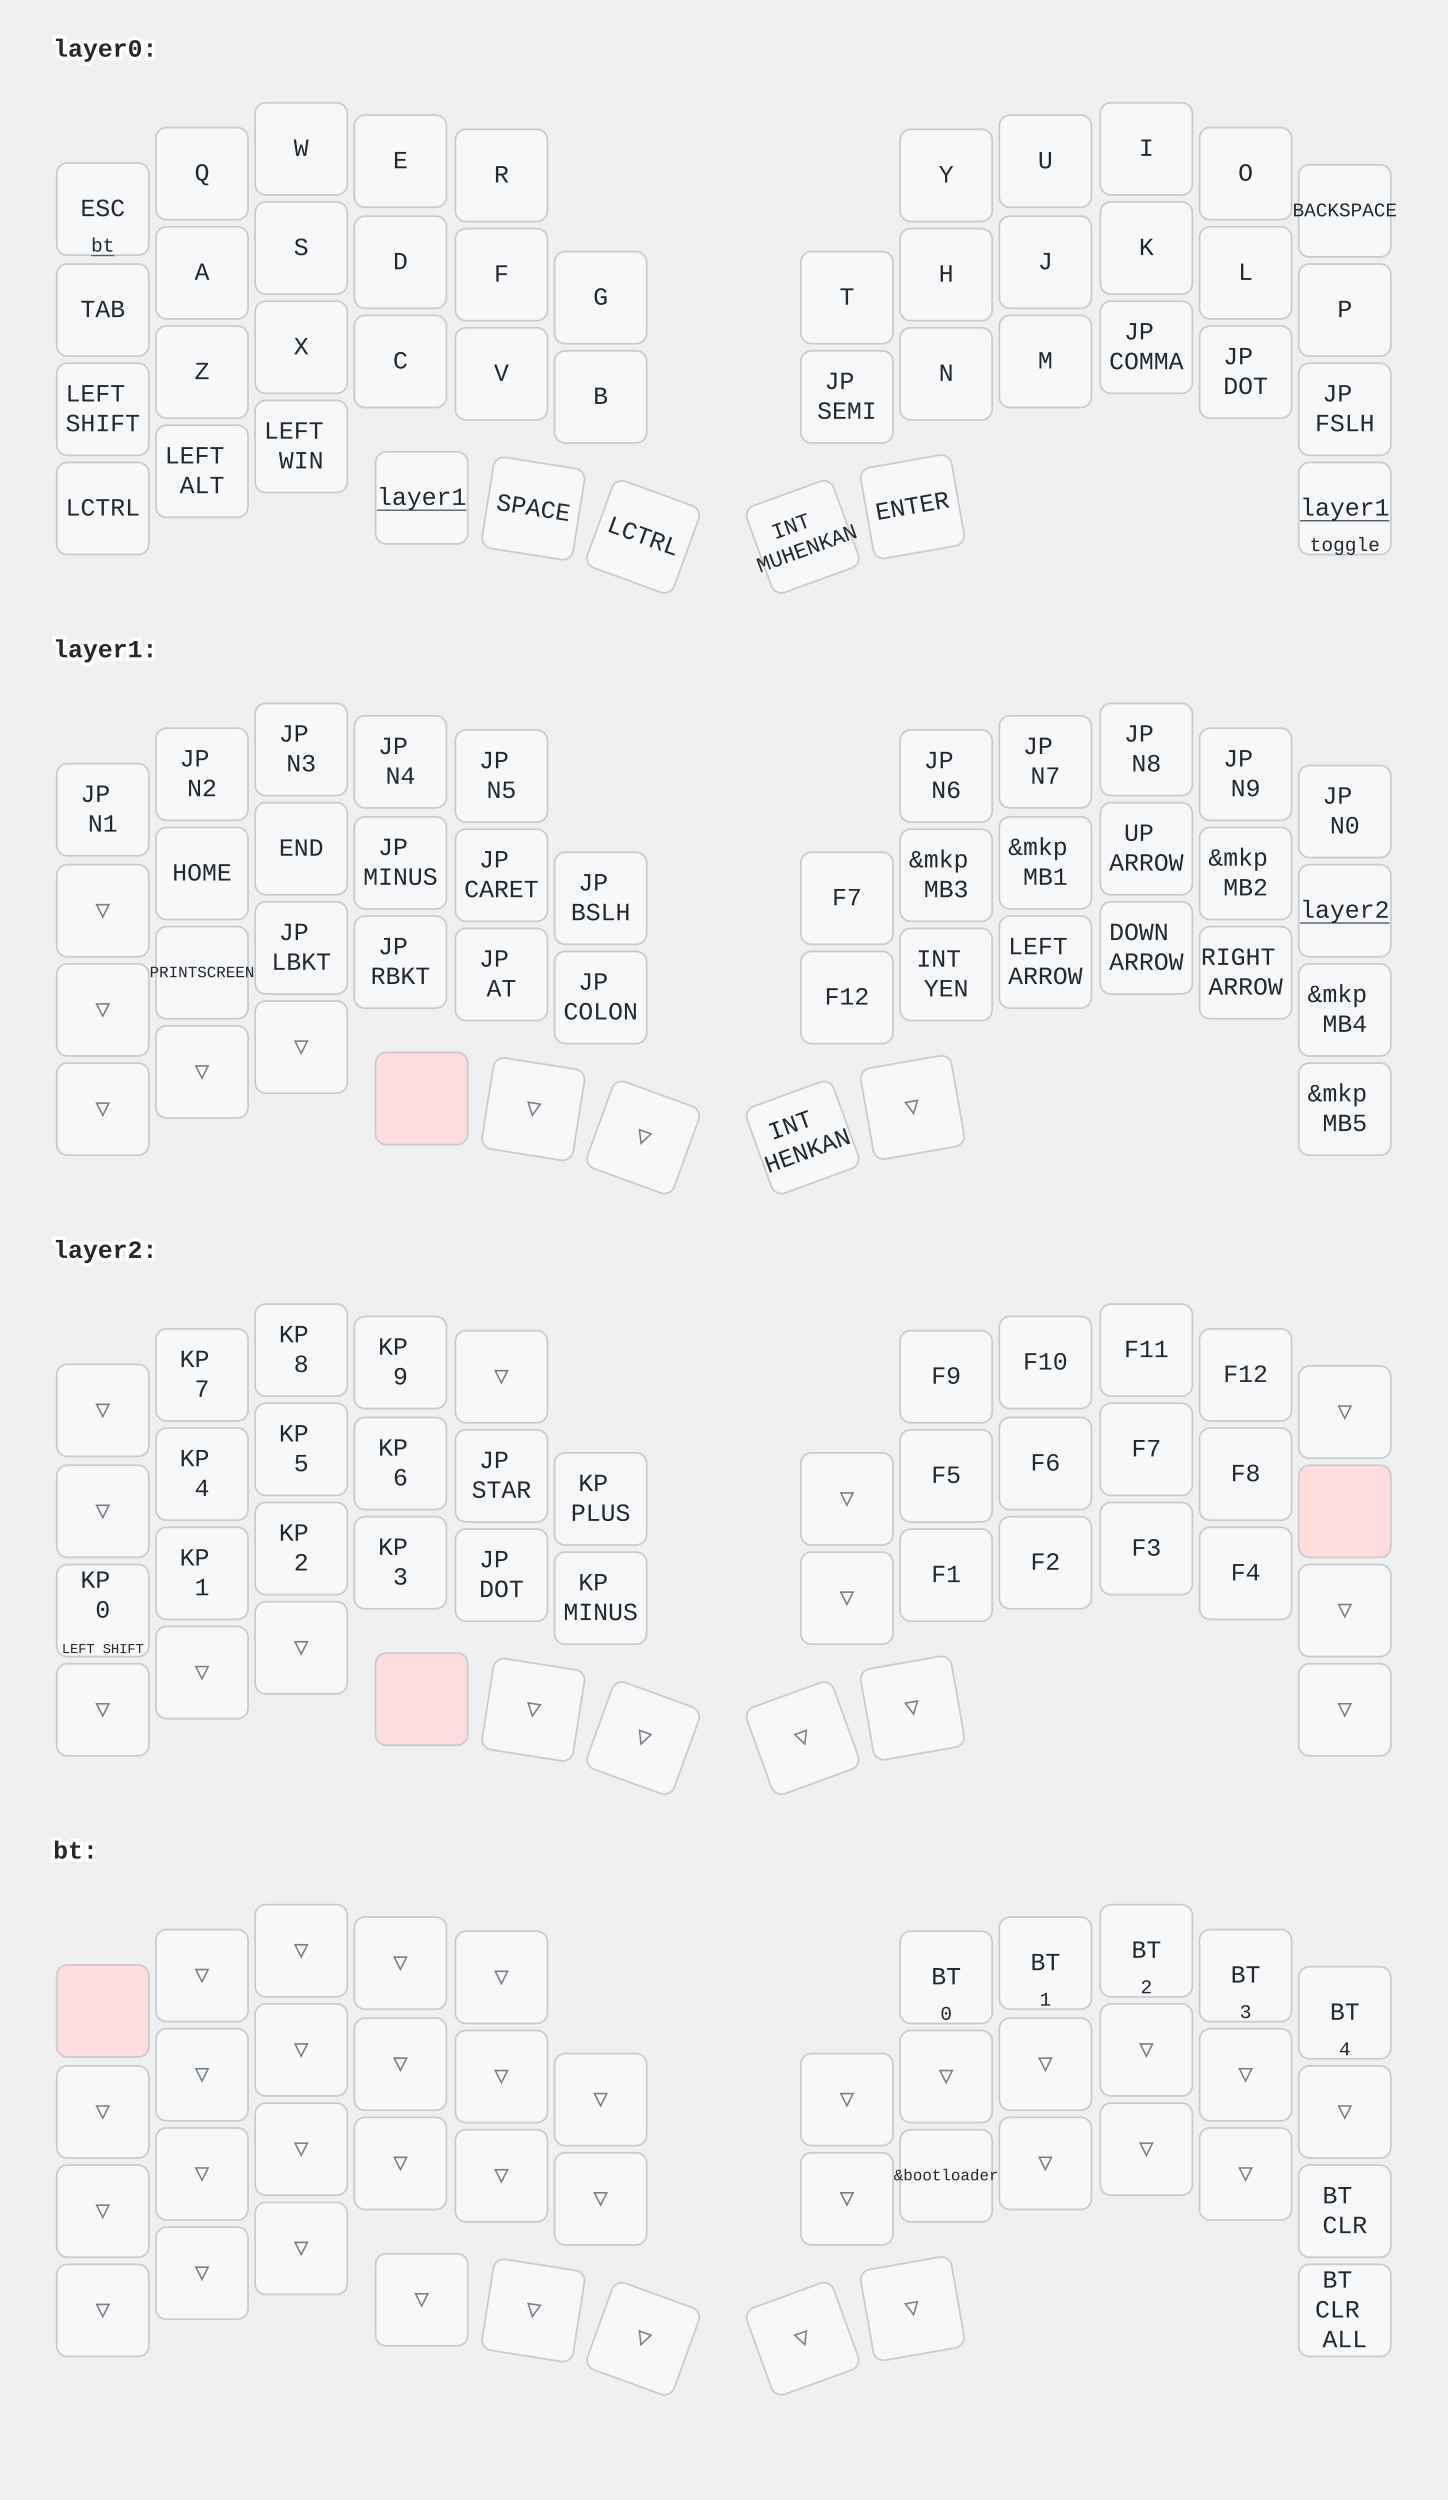
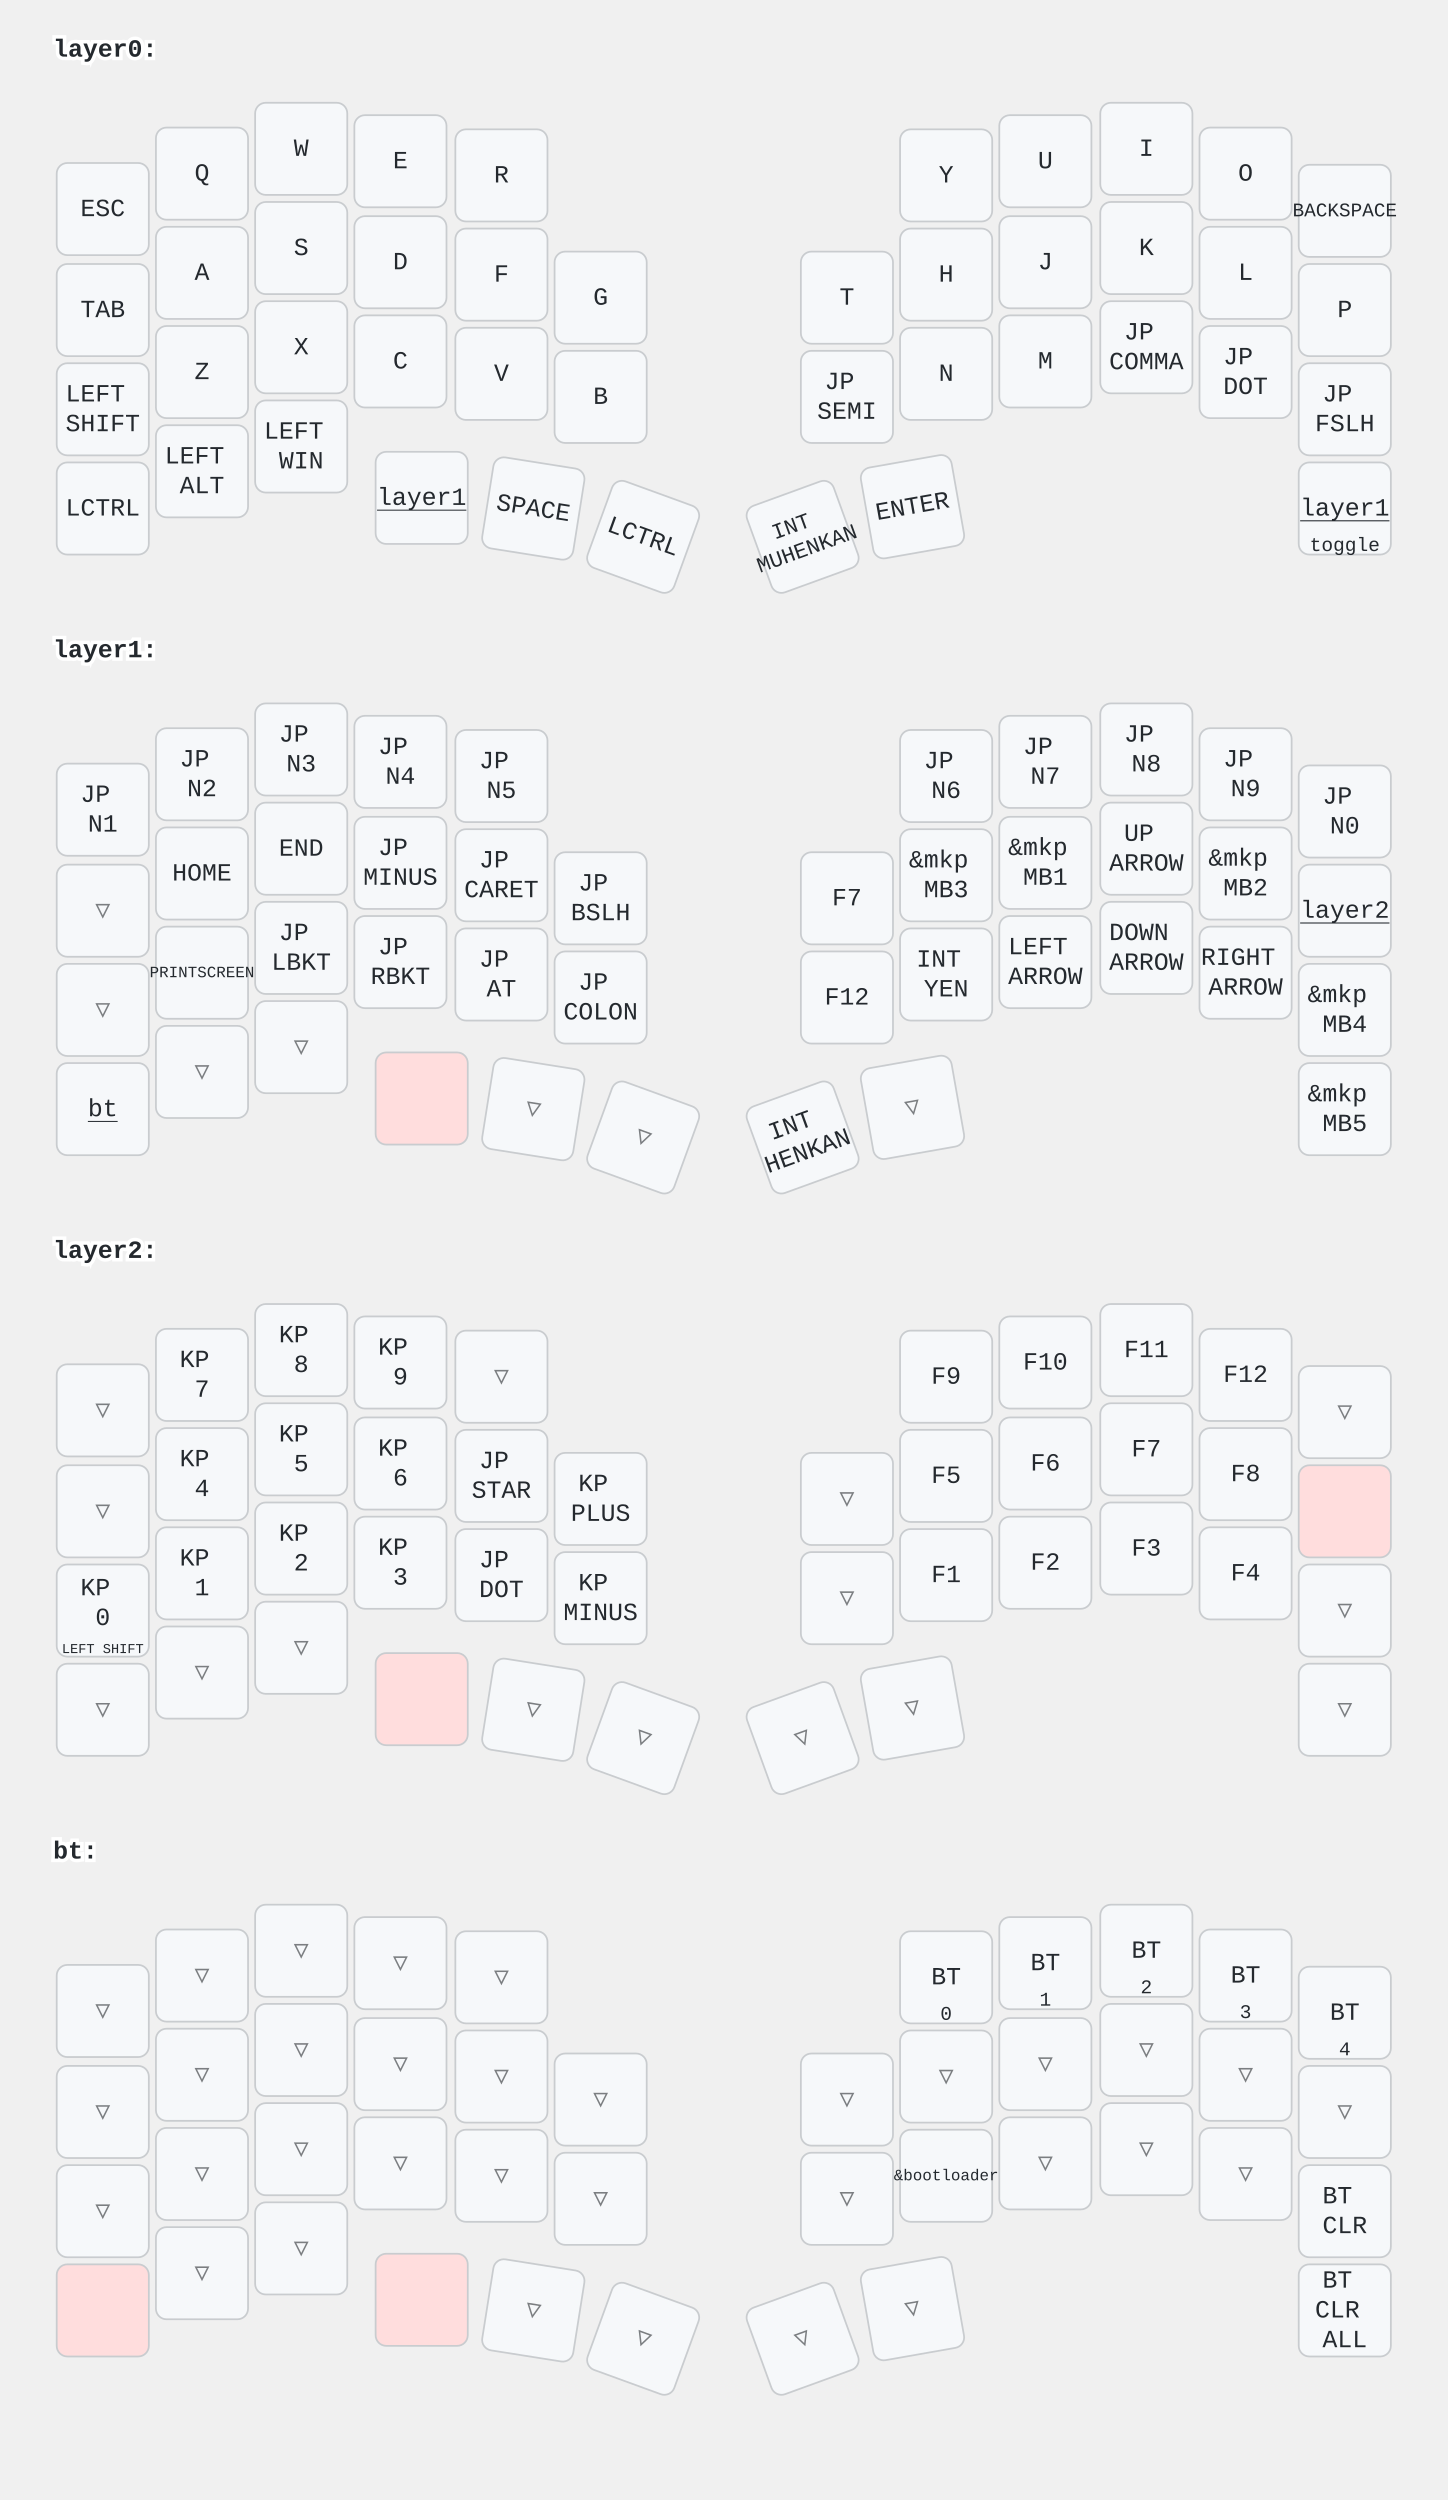
<svg xmlns="http://www.w3.org/2000/svg" width="817" height="1411" viewBox="0 0 817 1411" class="keymap">
  <style>/* inherit to force styles through use tags */
svg path {
    fill: inherit;
}

/* font and background color specifications */
svg.keymap {
    font-family: SFMono-Regular,Consolas,Liberation Mono,Menlo,monospace;
    font-size: 14px;
    font-kerning: normal;
    text-rendering: optimizeLegibility;
    fill: #24292e;
}

/* default key styling */
rect.key {
    fill: #f6f8fa;
}

rect.key, rect.combo {
    stroke: #c9cccf;
    stroke-width: 1;
}

/* default key side styling, only used is draw_key_sides is set */
rect.side {
    filter: brightness(90%);
}

/* color accent for combo boxes */
rect.combo, rect.combo-separate {
    fill: #cdf;
}

/* color accent for held keys */
rect.held, rect.combo.held {
    fill: #fdd;
}

/* color accent for ghost (optional) keys */
rect.ghost, rect.combo.ghost {
    stroke-dasharray: 4, 4;
    stroke-width: 2;
}

text {
    text-anchor: middle;
    dominant-baseline: middle;
}

/* styling for layer labels */
text.label {
    font-weight: bold;
    text-anchor: start;
    stroke: white;
    stroke-width: 4;
    paint-order: stroke;
}

/* styling for optional footer */
text.footer {
    text-anchor: end;
    dominant-baseline: auto;
    stroke: white;
    stroke-width: 4;
    paint-order: stroke;
}

/* styling for combo tap, and key non-tap label text */
- text.combo, text.hold, text.shifted, text.left, text.right {
+ text.combo, text.hold, text.shifted, text.left, text.right, text.tl, text.tr, text.bl, text.br {
    font-size: 11px;
}

- text.hold {
+ text.hold, text.bl, text.br {
    text-anchor: middle;
    dominant-baseline: auto;
}

- text.shifted {
+ text.shifted, text.tl, text.tr {
    text-anchor: middle;
    dominant-baseline: hanging;
}

- text.left {
+ text.left, text.tl, text.bl {
    text-anchor: start;
}

- text.right {
+ text.right, text.tr, text.br {
    text-anchor: end;
}

text.layer-activator {
    text-decoration: underline;
}

/* styling for hold/shifted label text in combo box */
text.combo.hold, text.combo.shifted, text.combo.left, text.combo.right {
    font-size: 8px;
}

/* lighter symbol for transparent keys */
text.trans {
    fill: #7b7e81;
}

/* styling for combo dendrons */
path.combo {
    stroke-width: 1;
    stroke: gray;
    fill: none;
}

/* Start Tabler Icons Cleanup */
/* cannot use height/width with glyphs */
.icon-tabler &gt; path {
    fill: inherit;
    stroke: inherit;
    stroke-width: 2;
}
/* hide tabler's default box */
.icon-tabler &gt; path[stroke="none"][fill="none"] {
    visibility: hidden;
}
/* End Tabler Icons Cleanup */
</style>
  <g transform="translate(30, 0)" class="layer-layer0">
    <text x="0" y="28" class="label" id="layer0">layer0:</text>
    <g transform="translate(0, 56)">
      <g transform="translate(28, 62)" class="key keypos-0">
        <rect rx="6" ry="6" x="-26" y="-26" width="52" height="52" class="key" />
        <text x="0" y="0" class="key tap">ESC</text>
-         <a href="#bt">
-           <text x="0" y="24" class="key hold layer-activator">bt</text>
-         </a>
      </g>
      <g transform="translate(84, 42)" class="key keypos-1">
        <rect rx="6" ry="6" x="-26" y="-26" width="52" height="52" class="key" />
        <text x="0" y="0" class="key tap">Q</text>
      </g>
      <g transform="translate(140, 28)" class="key keypos-2">
        <rect rx="6" ry="6" x="-26" y="-26" width="52" height="52" class="key" />
        <text x="0" y="0" class="key tap">W</text>
      </g>
      <g transform="translate(196, 35)" class="key keypos-3">
        <rect rx="6" ry="6" x="-26" y="-26" width="52" height="52" class="key" />
        <text x="0" y="0" class="key tap">E</text>
      </g>
      <g transform="translate(253, 43)" class="key keypos-4">
        <rect rx="6" ry="6" x="-26" y="-26" width="52" height="52" class="key" />
        <text x="0" y="0" class="key tap">R</text>
      </g>
      <g transform="translate(504, 43)" class="key keypos-5">
        <rect rx="6" ry="6" x="-26" y="-26" width="52" height="52" class="key" />
        <text x="0" y="0" class="key tap">Y</text>
      </g>
      <g transform="translate(560, 35)" class="key keypos-6">
        <rect rx="6" ry="6" x="-26" y="-26" width="52" height="52" class="key" />
        <text x="0" y="0" class="key tap">U</text>
      </g>
      <g transform="translate(617, 28)" class="key keypos-7">
        <rect rx="6" ry="6" x="-26" y="-26" width="52" height="52" class="key" />
        <text x="0" y="0" class="key tap">I</text>
      </g>
      <g transform="translate(673, 42)" class="key keypos-8">
        <rect rx="6" ry="6" x="-26" y="-26" width="52" height="52" class="key" />
        <text x="0" y="0" class="key tap">O</text>
      </g>
      <g transform="translate(729, 63)" class="key keypos-9">
        <rect rx="6" ry="6" x="-26" y="-26" width="52" height="52" class="key" />
        <text x="0" y="0" class="key tap">
          <tspan style="font-size: 78%">BACKSPACE</tspan>
        </text>
      </g>
      <g transform="translate(28, 119)" class="key keypos-10">
        <rect rx="6" ry="6" x="-26" y="-26" width="52" height="52" class="key" />
        <text x="0" y="0" class="key tap">TAB</text>
      </g>
      <g transform="translate(84, 98)" class="key keypos-11">
        <rect rx="6" ry="6" x="-26" y="-26" width="52" height="52" class="key" />
        <text x="0" y="0" class="key tap">A</text>
      </g>
      <g transform="translate(140, 84)" class="key keypos-12">
        <rect rx="6" ry="6" x="-26" y="-26" width="52" height="52" class="key" />
        <text x="0" y="0" class="key tap">S</text>
      </g>
      <g transform="translate(196, 92)" class="key keypos-13">
        <rect rx="6" ry="6" x="-26" y="-26" width="52" height="52" class="key" />
        <text x="0" y="0" class="key tap">D</text>
      </g>
      <g transform="translate(253, 99)" class="key keypos-14">
        <rect rx="6" ry="6" x="-26" y="-26" width="52" height="52" class="key" />
        <text x="0" y="0" class="key tap">F</text>
      </g>
      <g transform="translate(309, 112)" class="key keypos-15">
        <rect rx="6" ry="6" x="-26" y="-26" width="52" height="52" class="key" />
        <text x="0" y="0" class="key tap">G</text>
      </g>
      <g transform="translate(448, 112)" class="key keypos-16">
        <rect rx="6" ry="6" x="-26" y="-26" width="52" height="52" class="key" />
        <text x="0" y="0" class="key tap">T</text>
      </g>
      <g transform="translate(504, 99)" class="key keypos-17">
        <rect rx="6" ry="6" x="-26" y="-26" width="52" height="52" class="key" />
        <text x="0" y="0" class="key tap">H</text>
      </g>
      <g transform="translate(560, 92)" class="key keypos-18">
        <rect rx="6" ry="6" x="-26" y="-26" width="52" height="52" class="key" />
        <text x="0" y="0" class="key tap">J</text>
      </g>
      <g transform="translate(617, 84)" class="key keypos-19">
        <rect rx="6" ry="6" x="-26" y="-26" width="52" height="52" class="key" />
        <text x="0" y="0" class="key tap">K</text>
      </g>
      <g transform="translate(673, 98)" class="key keypos-20">
        <rect rx="6" ry="6" x="-26" y="-26" width="52" height="52" class="key" />
        <text x="0" y="0" class="key tap">L</text>
      </g>
      <g transform="translate(729, 119)" class="key keypos-21">
        <rect rx="6" ry="6" x="-26" y="-26" width="52" height="52" class="key" />
        <text x="0" y="0" class="key tap">P</text>
      </g>
      <g transform="translate(28, 175)" class="key keypos-22">
        <rect rx="6" ry="6" x="-26" y="-26" width="52" height="52" class="key" />
        <text x="0" y="0" class="key tap">
          <tspan x="0" dy="-0.6em">LEFT</tspan>
          <tspan x="0" dy="1.2em">SHIFT</tspan>
        </text>
      </g>
      <g transform="translate(84, 154)" class="key keypos-23">
        <rect rx="6" ry="6" x="-26" y="-26" width="52" height="52" class="key" />
        <text x="0" y="0" class="key tap">Z</text>
      </g>
      <g transform="translate(140, 140)" class="key keypos-24">
        <rect rx="6" ry="6" x="-26" y="-26" width="52" height="52" class="key" />
        <text x="0" y="0" class="key tap">X</text>
      </g>
      <g transform="translate(196, 148)" class="key keypos-25">
        <rect rx="6" ry="6" x="-26" y="-26" width="52" height="52" class="key" />
        <text x="0" y="0" class="key tap">C</text>
      </g>
      <g transform="translate(253, 155)" class="key keypos-26">
        <rect rx="6" ry="6" x="-26" y="-26" width="52" height="52" class="key" />
        <text x="0" y="0" class="key tap">V</text>
      </g>
      <g transform="translate(309, 168)" class="key keypos-27">
        <rect rx="6" ry="6" x="-26" y="-26" width="52" height="52" class="key" />
        <text x="0" y="0" class="key tap">B</text>
      </g>
      <g transform="translate(448, 168)" class="key keypos-28">
        <rect rx="6" ry="6" x="-26" y="-26" width="52" height="52" class="key" />
        <text x="0" y="0" class="key tap">
          <tspan x="0" dy="-0.6em">JP</tspan>
          <tspan x="0" dy="1.2em">SEMI</tspan>
        </text>
      </g>
      <g transform="translate(504, 155)" class="key keypos-29">
        <rect rx="6" ry="6" x="-26" y="-26" width="52" height="52" class="key" />
        <text x="0" y="0" class="key tap">N</text>
      </g>
      <g transform="translate(560, 148)" class="key keypos-30">
        <rect rx="6" ry="6" x="-26" y="-26" width="52" height="52" class="key" />
        <text x="0" y="0" class="key tap">M</text>
      </g>
      <g transform="translate(617, 140)" class="key keypos-31">
        <rect rx="6" ry="6" x="-26" y="-26" width="52" height="52" class="key" />
        <text x="0" y="0" class="key tap">
          <tspan x="0" dy="-0.6em">JP</tspan>
          <tspan x="0" dy="1.2em">COMMA</tspan>
        </text>
      </g>
      <g transform="translate(673, 154)" class="key keypos-32">
        <rect rx="6" ry="6" x="-26" y="-26" width="52" height="52" class="key" />
        <text x="0" y="0" class="key tap">
          <tspan x="0" dy="-0.6em">JP</tspan>
          <tspan x="0" dy="1.2em">DOT</tspan>
        </text>
      </g>
      <g transform="translate(729, 175)" class="key keypos-33">
        <rect rx="6" ry="6" x="-26" y="-26" width="52" height="52" class="key" />
        <text x="0" y="0" class="key tap">
          <tspan x="0" dy="-0.6em">JP</tspan>
          <tspan x="0" dy="1.2em">FSLH</tspan>
        </text>
      </g>
      <g transform="translate(28, 231)" class="key keypos-34">
        <rect rx="6" ry="6" x="-26" y="-26" width="52" height="52" class="key" />
        <text x="0" y="0" class="key tap">LCTRL</text>
      </g>
      <g transform="translate(84, 210)" class="key keypos-35">
        <rect rx="6" ry="6" x="-26" y="-26" width="52" height="52" class="key" />
        <text x="0" y="0" class="key tap">
          <tspan x="0" dy="-0.6em">LEFT</tspan>
          <tspan x="0" dy="1.2em">ALT</tspan>
        </text>
      </g>
      <g transform="translate(140, 196)" class="key keypos-36">
        <rect rx="6" ry="6" x="-26" y="-26" width="52" height="52" class="key" />
        <text x="0" y="0" class="key tap">
          <tspan x="0" dy="-0.6em">LEFT</tspan>
          <tspan x="0" dy="1.2em">WIN</tspan>
        </text>
      </g>
      <g transform="translate(208, 225)" class="key keypos-37">
        <rect rx="6" ry="6" x="-26" y="-26" width="52" height="52" class="key" />
        <a href="#layer1">
          <text x="0" y="0" class="key tap layer-activator">layer1</text>
        </a>
      </g>
      <g transform="translate(271, 231) rotate(9.0)" class="key keypos-38">
        <rect rx="6" ry="6" x="-26" y="-26" width="52" height="52" class="key" />
        <text x="0" y="0" class="key tap">SPACE</text>
      </g>
      <g transform="translate(333, 247) rotate(20.0)" class="key keypos-39">
        <rect rx="6" ry="6" x="-26" y="-26" width="52" height="52" class="key" />
        <text x="0" y="0" class="key tap">LCTRL</text>
      </g>
      <g transform="translate(423, 247) rotate(-20.0)" class="key keypos-40">
        <rect rx="6" ry="6" x="-26" y="-26" width="52" height="52" class="key" />
        <text x="0" y="0" class="key tap">
          <tspan x="0" dy="-0.6em" style="font-size: 88%">INT</tspan>
          <tspan x="0" dy="1.2em" style="font-size: 88%">MUHENKAN</tspan>
        </text>
      </g>
      <g transform="translate(485, 230) rotate(-10.0)" class="key keypos-41">
        <rect rx="6" ry="6" x="-26" y="-26" width="52" height="52" class="key" />
        <text x="0" y="0" class="key tap">ENTER</text>
      </g>
      <g transform="translate(729, 231)" class="key keypos-42">
        <rect rx="6" ry="6" x="-26" y="-26" width="52" height="52" class="key" />
        <a href="#layer1">
          <text x="0" y="0" class="key tap layer-activator">layer1</text>
        </a>
        <text x="0" y="24" class="key hold">toggle</text>
      </g>
    </g>
  </g>
  <g transform="translate(30, 339)" class="layer-layer1">
    <text x="0" y="28" class="label" id="layer1">layer1:</text>
    <g transform="translate(0, 56)">
      <g transform="translate(28, 62)" class="key keypos-0">
        <rect rx="6" ry="6" x="-26" y="-26" width="52" height="52" class="key" />
        <text x="0" y="0" class="key tap">
          <tspan x="0" dy="-0.6em">JP</tspan>
          <tspan x="0" dy="1.2em">N1</tspan>
        </text>
      </g>
      <g transform="translate(84, 42)" class="key keypos-1">
        <rect rx="6" ry="6" x="-26" y="-26" width="52" height="52" class="key" />
        <text x="0" y="0" class="key tap">
          <tspan x="0" dy="-0.6em">JP</tspan>
          <tspan x="0" dy="1.2em">N2</tspan>
        </text>
      </g>
      <g transform="translate(140, 28)" class="key keypos-2">
        <rect rx="6" ry="6" x="-26" y="-26" width="52" height="52" class="key" />
        <text x="0" y="0" class="key tap">
          <tspan x="0" dy="-0.6em">JP</tspan>
          <tspan x="0" dy="1.2em">N3</tspan>
        </text>
      </g>
      <g transform="translate(196, 35)" class="key keypos-3">
        <rect rx="6" ry="6" x="-26" y="-26" width="52" height="52" class="key" />
        <text x="0" y="0" class="key tap">
          <tspan x="0" dy="-0.6em">JP</tspan>
          <tspan x="0" dy="1.2em">N4</tspan>
        </text>
      </g>
      <g transform="translate(253, 43)" class="key keypos-4">
        <rect rx="6" ry="6" x="-26" y="-26" width="52" height="52" class="key" />
        <text x="0" y="0" class="key tap">
          <tspan x="0" dy="-0.6em">JP</tspan>
          <tspan x="0" dy="1.2em">N5</tspan>
        </text>
      </g>
      <g transform="translate(504, 43)" class="key keypos-5">
        <rect rx="6" ry="6" x="-26" y="-26" width="52" height="52" class="key" />
        <text x="0" y="0" class="key tap">
          <tspan x="0" dy="-0.6em">JP</tspan>
          <tspan x="0" dy="1.2em">N6</tspan>
        </text>
      </g>
      <g transform="translate(560, 35)" class="key keypos-6">
        <rect rx="6" ry="6" x="-26" y="-26" width="52" height="52" class="key" />
        <text x="0" y="0" class="key tap">
          <tspan x="0" dy="-0.6em">JP</tspan>
          <tspan x="0" dy="1.2em">N7</tspan>
        </text>
      </g>
      <g transform="translate(617, 28)" class="key keypos-7">
        <rect rx="6" ry="6" x="-26" y="-26" width="52" height="52" class="key" />
        <text x="0" y="0" class="key tap">
          <tspan x="0" dy="-0.6em">JP</tspan>
          <tspan x="0" dy="1.2em">N8</tspan>
        </text>
      </g>
      <g transform="translate(673, 42)" class="key keypos-8">
        <rect rx="6" ry="6" x="-26" y="-26" width="52" height="52" class="key" />
        <text x="0" y="0" class="key tap">
          <tspan x="0" dy="-0.6em">JP</tspan>
          <tspan x="0" dy="1.2em">N9</tspan>
        </text>
      </g>
      <g transform="translate(729, 63)" class="key keypos-9">
        <rect rx="6" ry="6" x="-26" y="-26" width="52" height="52" class="key" />
        <text x="0" y="0" class="key tap">
          <tspan x="0" dy="-0.6em">JP</tspan>
          <tspan x="0" dy="1.2em">N0</tspan>
        </text>
      </g>
      <g transform="translate(28, 119)" class="key trans keypos-10">
        <rect rx="6" ry="6" x="-26" y="-26" width="52" height="52" class="key trans" />
        <text x="0" y="0" class="key trans tap">▽</text>
      </g>
      <g transform="translate(84, 98)" class="key keypos-11">
        <rect rx="6" ry="6" x="-26" y="-26" width="52" height="52" class="key" />
        <text x="0" y="0" class="key tap">HOME</text>
      </g>
      <g transform="translate(140, 84)" class="key keypos-12">
        <rect rx="6" ry="6" x="-26" y="-26" width="52" height="52" class="key" />
        <text x="0" y="0" class="key tap">END</text>
      </g>
      <g transform="translate(196, 92)" class="key keypos-13">
        <rect rx="6" ry="6" x="-26" y="-26" width="52" height="52" class="key" />
        <text x="0" y="0" class="key tap">
          <tspan x="0" dy="-0.6em">JP</tspan>
          <tspan x="0" dy="1.2em">MINUS</tspan>
        </text>
      </g>
      <g transform="translate(253, 99)" class="key keypos-14">
        <rect rx="6" ry="6" x="-26" y="-26" width="52" height="52" class="key" />
        <text x="0" y="0" class="key tap">
          <tspan x="0" dy="-0.6em">JP</tspan>
          <tspan x="0" dy="1.2em">CARET</tspan>
        </text>
      </g>
      <g transform="translate(309, 112)" class="key keypos-15">
        <rect rx="6" ry="6" x="-26" y="-26" width="52" height="52" class="key" />
        <text x="0" y="0" class="key tap">
          <tspan x="0" dy="-0.6em">JP</tspan>
          <tspan x="0" dy="1.2em">BSLH</tspan>
        </text>
      </g>
      <g transform="translate(448, 112)" class="key keypos-16">
        <rect rx="6" ry="6" x="-26" y="-26" width="52" height="52" class="key" />
        <text x="0" y="0" class="key tap">F7</text>
      </g>
      <g transform="translate(504, 99)" class="key keypos-17">
        <rect rx="6" ry="6" x="-26" y="-26" width="52" height="52" class="key" />
        <text x="0" y="0" class="key tap">
          <tspan x="0" dy="-0.6em">&amp;mkp</tspan>
          <tspan x="0" dy="1.2em">MB3</tspan>
        </text>
      </g>
      <g transform="translate(560, 92)" class="key keypos-18">
        <rect rx="6" ry="6" x="-26" y="-26" width="52" height="52" class="key" />
        <text x="0" y="0" class="key tap">
          <tspan x="0" dy="-0.6em">&amp;mkp</tspan>
          <tspan x="0" dy="1.2em">MB1</tspan>
        </text>
      </g>
      <g transform="translate(617, 84)" class="key keypos-19">
        <rect rx="6" ry="6" x="-26" y="-26" width="52" height="52" class="key" />
        <text x="0" y="0" class="key tap">
          <tspan x="0" dy="-0.6em">UP</tspan>
          <tspan x="0" dy="1.2em">ARROW</tspan>
        </text>
      </g>
      <g transform="translate(673, 98)" class="key keypos-20">
        <rect rx="6" ry="6" x="-26" y="-26" width="52" height="52" class="key" />
        <text x="0" y="0" class="key tap">
          <tspan x="0" dy="-0.6em">&amp;mkp</tspan>
          <tspan x="0" dy="1.2em">MB2</tspan>
        </text>
      </g>
      <g transform="translate(729, 119)" class="key keypos-21">
        <rect rx="6" ry="6" x="-26" y="-26" width="52" height="52" class="key" />
        <a href="#layer2">
          <text x="0" y="0" class="key tap layer-activator">layer2</text>
        </a>
      </g>
      <g transform="translate(28, 175)" class="key trans keypos-22">
        <rect rx="6" ry="6" x="-26" y="-26" width="52" height="52" class="key trans" />
        <text x="0" y="0" class="key trans tap">▽</text>
      </g>
      <g transform="translate(84, 154)" class="key keypos-23">
        <rect rx="6" ry="6" x="-26" y="-26" width="52" height="52" class="key" />
        <text x="0" y="0" class="key tap">
          <tspan style="font-size: 64%">PRINTSCREEN</tspan>
        </text>
      </g>
      <g transform="translate(140, 140)" class="key keypos-24">
        <rect rx="6" ry="6" x="-26" y="-26" width="52" height="52" class="key" />
        <text x="0" y="0" class="key tap">
          <tspan x="0" dy="-0.6em">JP</tspan>
          <tspan x="0" dy="1.2em">LBKT</tspan>
        </text>
      </g>
      <g transform="translate(196, 148)" class="key keypos-25">
        <rect rx="6" ry="6" x="-26" y="-26" width="52" height="52" class="key" />
        <text x="0" y="0" class="key tap">
          <tspan x="0" dy="-0.6em">JP</tspan>
          <tspan x="0" dy="1.2em">RBKT</tspan>
        </text>
      </g>
      <g transform="translate(253, 155)" class="key keypos-26">
        <rect rx="6" ry="6" x="-26" y="-26" width="52" height="52" class="key" />
        <text x="0" y="0" class="key tap">
          <tspan x="0" dy="-0.6em">JP</tspan>
          <tspan x="0" dy="1.2em">AT</tspan>
        </text>
      </g>
      <g transform="translate(309, 168)" class="key keypos-27">
        <rect rx="6" ry="6" x="-26" y="-26" width="52" height="52" class="key" />
        <text x="0" y="0" class="key tap">
          <tspan x="0" dy="-0.6em">JP</tspan>
          <tspan x="0" dy="1.2em">COLON</tspan>
        </text>
      </g>
      <g transform="translate(448, 168)" class="key keypos-28">
        <rect rx="6" ry="6" x="-26" y="-26" width="52" height="52" class="key" />
        <text x="0" y="0" class="key tap">F12</text>
      </g>
      <g transform="translate(504, 155)" class="key keypos-29">
        <rect rx="6" ry="6" x="-26" y="-26" width="52" height="52" class="key" />
        <text x="0" y="0" class="key tap">
          <tspan x="0" dy="-0.6em">INT</tspan>
          <tspan x="0" dy="1.2em">YEN</tspan>
        </text>
      </g>
      <g transform="translate(560, 148)" class="key keypos-30">
        <rect rx="6" ry="6" x="-26" y="-26" width="52" height="52" class="key" />
        <text x="0" y="0" class="key tap">
          <tspan x="0" dy="-0.6em">LEFT</tspan>
          <tspan x="0" dy="1.2em">ARROW</tspan>
        </text>
      </g>
      <g transform="translate(617, 140)" class="key keypos-31">
        <rect rx="6" ry="6" x="-26" y="-26" width="52" height="52" class="key" />
        <text x="0" y="0" class="key tap">
          <tspan x="0" dy="-0.6em">DOWN</tspan>
          <tspan x="0" dy="1.2em">ARROW</tspan>
        </text>
      </g>
      <g transform="translate(673, 154)" class="key keypos-32">
        <rect rx="6" ry="6" x="-26" y="-26" width="52" height="52" class="key" />
        <text x="0" y="0" class="key tap">
          <tspan x="0" dy="-0.6em">RIGHT</tspan>
          <tspan x="0" dy="1.2em">ARROW</tspan>
        </text>
      </g>
      <g transform="translate(729, 175)" class="key keypos-33">
        <rect rx="6" ry="6" x="-26" y="-26" width="52" height="52" class="key" />
        <text x="0" y="0" class="key tap">
          <tspan x="0" dy="-0.6em">&amp;mkp</tspan>
          <tspan x="0" dy="1.2em">MB4</tspan>
        </text>
      </g>
-       <g transform="translate(28, 231)" class="key trans keypos-34">
-         <rect rx="6" ry="6" x="-26" y="-26" width="52" height="52" class="key trans" />
-         <text x="0" y="0" class="key trans tap">▽</text>
+       <g transform="translate(28, 231)" class="key keypos-34">
+         <rect rx="6" ry="6" x="-26" y="-26" width="52" height="52" class="key" />
+         <a href="#bt">
+           <text x="0" y="0" class="key tap layer-activator">bt</text>
+         </a>
      </g>
      <g transform="translate(84, 210)" class="key trans keypos-35">
        <rect rx="6" ry="6" x="-26" y="-26" width="52" height="52" class="key trans" />
        <text x="0" y="0" class="key trans tap">▽</text>
      </g>
      <g transform="translate(140, 196)" class="key trans keypos-36">
        <rect rx="6" ry="6" x="-26" y="-26" width="52" height="52" class="key trans" />
        <text x="0" y="0" class="key trans tap">▽</text>
      </g>
      <g transform="translate(208, 225)" class="key held keypos-37">
        <rect rx="6" ry="6" x="-26" y="-26" width="52" height="52" class="key held" />
      </g>
      <g transform="translate(271, 231) rotate(9.0)" class="key trans keypos-38">
        <rect rx="6" ry="6" x="-26" y="-26" width="52" height="52" class="key trans" />
        <text x="0" y="0" class="key trans tap">▽</text>
      </g>
      <g transform="translate(333, 247) rotate(20.0)" class="key trans keypos-39">
        <rect rx="6" ry="6" x="-26" y="-26" width="52" height="52" class="key trans" />
        <text x="0" y="0" class="key trans tap">▽</text>
      </g>
      <g transform="translate(423, 247) rotate(-20.0)" class="key keypos-40">
        <rect rx="6" ry="6" x="-26" y="-26" width="52" height="52" class="key" />
        <text x="0" y="0" class="key tap">
          <tspan x="0" dy="-0.6em">INT</tspan>
          <tspan x="0" dy="1.2em">HENKAN</tspan>
        </text>
      </g>
      <g transform="translate(485, 230) rotate(-10.0)" class="key trans keypos-41">
        <rect rx="6" ry="6" x="-26" y="-26" width="52" height="52" class="key trans" />
        <text x="0" y="0" class="key trans tap">▽</text>
      </g>
      <g transform="translate(729, 231)" class="key keypos-42">
        <rect rx="6" ry="6" x="-26" y="-26" width="52" height="52" class="key" />
        <text x="0" y="0" class="key tap">
          <tspan x="0" dy="-0.6em">&amp;mkp</tspan>
          <tspan x="0" dy="1.2em">MB5</tspan>
        </text>
      </g>
    </g>
  </g>
  <g transform="translate(30, 678)" class="layer-layer2">
    <text x="0" y="28" class="label" id="layer2">layer2:</text>
    <g transform="translate(0, 56)">
      <g transform="translate(28, 62)" class="key trans keypos-0">
        <rect rx="6" ry="6" x="-26" y="-26" width="52" height="52" class="key trans" />
        <text x="0" y="0" class="key trans tap">▽</text>
      </g>
      <g transform="translate(84, 42)" class="key keypos-1">
        <rect rx="6" ry="6" x="-26" y="-26" width="52" height="52" class="key" />
        <text x="0" y="0" class="key tap">
          <tspan x="0" dy="-0.6em">KP</tspan>
          <tspan x="0" dy="1.2em">7</tspan>
        </text>
      </g>
      <g transform="translate(140, 28)" class="key keypos-2">
        <rect rx="6" ry="6" x="-26" y="-26" width="52" height="52" class="key" />
        <text x="0" y="0" class="key tap">
          <tspan x="0" dy="-0.6em">KP</tspan>
          <tspan x="0" dy="1.2em">8</tspan>
        </text>
      </g>
      <g transform="translate(196, 35)" class="key keypos-3">
        <rect rx="6" ry="6" x="-26" y="-26" width="52" height="52" class="key" />
        <text x="0" y="0" class="key tap">
          <tspan x="0" dy="-0.6em">KP</tspan>
          <tspan x="0" dy="1.2em">9</tspan>
        </text>
      </g>
      <g transform="translate(253, 43)" class="key trans keypos-4">
        <rect rx="6" ry="6" x="-26" y="-26" width="52" height="52" class="key trans" />
        <text x="0" y="0" class="key trans tap">▽</text>
      </g>
      <g transform="translate(504, 43)" class="key keypos-5">
        <rect rx="6" ry="6" x="-26" y="-26" width="52" height="52" class="key" />
        <text x="0" y="0" class="key tap">F9</text>
      </g>
      <g transform="translate(560, 35)" class="key keypos-6">
        <rect rx="6" ry="6" x="-26" y="-26" width="52" height="52" class="key" />
        <text x="0" y="0" class="key tap">F10</text>
      </g>
      <g transform="translate(617, 28)" class="key keypos-7">
        <rect rx="6" ry="6" x="-26" y="-26" width="52" height="52" class="key" />
        <text x="0" y="0" class="key tap">F11</text>
      </g>
      <g transform="translate(673, 42)" class="key keypos-8">
        <rect rx="6" ry="6" x="-26" y="-26" width="52" height="52" class="key" />
        <text x="0" y="0" class="key tap">F12</text>
      </g>
      <g transform="translate(729, 63)" class="key trans keypos-9">
        <rect rx="6" ry="6" x="-26" y="-26" width="52" height="52" class="key trans" />
        <text x="0" y="0" class="key trans tap">▽</text>
      </g>
      <g transform="translate(28, 119)" class="key trans keypos-10">
        <rect rx="6" ry="6" x="-26" y="-26" width="52" height="52" class="key trans" />
        <text x="0" y="0" class="key trans tap">▽</text>
      </g>
      <g transform="translate(84, 98)" class="key keypos-11">
        <rect rx="6" ry="6" x="-26" y="-26" width="52" height="52" class="key" />
        <text x="0" y="0" class="key tap">
          <tspan x="0" dy="-0.6em">KP</tspan>
          <tspan x="0" dy="1.2em">4</tspan>
        </text>
      </g>
      <g transform="translate(140, 84)" class="key keypos-12">
        <rect rx="6" ry="6" x="-26" y="-26" width="52" height="52" class="key" />
        <text x="0" y="0" class="key tap">
          <tspan x="0" dy="-0.6em">KP</tspan>
          <tspan x="0" dy="1.2em">5</tspan>
        </text>
      </g>
      <g transform="translate(196, 92)" class="key keypos-13">
        <rect rx="6" ry="6" x="-26" y="-26" width="52" height="52" class="key" />
        <text x="0" y="0" class="key tap">
          <tspan x="0" dy="-0.6em">KP</tspan>
          <tspan x="0" dy="1.2em">6</tspan>
        </text>
      </g>
      <g transform="translate(253, 99)" class="key keypos-14">
        <rect rx="6" ry="6" x="-26" y="-26" width="52" height="52" class="key" />
        <text x="0" y="0" class="key tap">
          <tspan x="0" dy="-0.6em">JP</tspan>
          <tspan x="0" dy="1.2em">STAR</tspan>
        </text>
      </g>
      <g transform="translate(309, 112)" class="key keypos-15">
        <rect rx="6" ry="6" x="-26" y="-26" width="52" height="52" class="key" />
        <text x="0" y="0" class="key tap">
          <tspan x="0" dy="-0.6em">KP</tspan>
          <tspan x="0" dy="1.2em">PLUS</tspan>
        </text>
      </g>
      <g transform="translate(448, 112)" class="key trans keypos-16">
        <rect rx="6" ry="6" x="-26" y="-26" width="52" height="52" class="key trans" />
        <text x="0" y="0" class="key trans tap">▽</text>
      </g>
      <g transform="translate(504, 99)" class="key keypos-17">
        <rect rx="6" ry="6" x="-26" y="-26" width="52" height="52" class="key" />
        <text x="0" y="0" class="key tap">F5</text>
      </g>
      <g transform="translate(560, 92)" class="key keypos-18">
        <rect rx="6" ry="6" x="-26" y="-26" width="52" height="52" class="key" />
        <text x="0" y="0" class="key tap">F6</text>
      </g>
      <g transform="translate(617, 84)" class="key keypos-19">
        <rect rx="6" ry="6" x="-26" y="-26" width="52" height="52" class="key" />
        <text x="0" y="0" class="key tap">F7</text>
      </g>
      <g transform="translate(673, 98)" class="key keypos-20">
        <rect rx="6" ry="6" x="-26" y="-26" width="52" height="52" class="key" />
        <text x="0" y="0" class="key tap">F8</text>
      </g>
      <g transform="translate(729, 119)" class="key held keypos-21">
        <rect rx="6" ry="6" x="-26" y="-26" width="52" height="52" class="key held" />
      </g>
      <g transform="translate(28, 175)" class="key keypos-22">
        <rect rx="6" ry="6" x="-26" y="-26" width="52" height="52" class="key" />
        <text x="0" y="0" class="key tap">
-           <tspan x="0" dy="-1.2em">KP</tspan>
+           <tspan x="0" dy="-0.9em">KP</tspan>
          <tspan x="0" dy="1.2em">0</tspan>
        </text>
        <text x="0" y="24" class="key hold">
          <tspan style="font-size: 70%">LEFT SHIFT</tspan>
        </text>
      </g>
      <g transform="translate(84, 154)" class="key keypos-23">
        <rect rx="6" ry="6" x="-26" y="-26" width="52" height="52" class="key" />
        <text x="0" y="0" class="key tap">
          <tspan x="0" dy="-0.6em">KP</tspan>
          <tspan x="0" dy="1.2em">1</tspan>
        </text>
      </g>
      <g transform="translate(140, 140)" class="key keypos-24">
        <rect rx="6" ry="6" x="-26" y="-26" width="52" height="52" class="key" />
        <text x="0" y="0" class="key tap">
          <tspan x="0" dy="-0.6em">KP</tspan>
          <tspan x="0" dy="1.2em">2</tspan>
        </text>
      </g>
      <g transform="translate(196, 148)" class="key keypos-25">
        <rect rx="6" ry="6" x="-26" y="-26" width="52" height="52" class="key" />
        <text x="0" y="0" class="key tap">
          <tspan x="0" dy="-0.6em">KP</tspan>
          <tspan x="0" dy="1.2em">3</tspan>
        </text>
      </g>
      <g transform="translate(253, 155)" class="key keypos-26">
        <rect rx="6" ry="6" x="-26" y="-26" width="52" height="52" class="key" />
        <text x="0" y="0" class="key tap">
          <tspan x="0" dy="-0.6em">JP</tspan>
          <tspan x="0" dy="1.2em">DOT</tspan>
        </text>
      </g>
      <g transform="translate(309, 168)" class="key keypos-27">
        <rect rx="6" ry="6" x="-26" y="-26" width="52" height="52" class="key" />
        <text x="0" y="0" class="key tap">
          <tspan x="0" dy="-0.6em">KP</tspan>
          <tspan x="0" dy="1.2em">MINUS</tspan>
        </text>
      </g>
      <g transform="translate(448, 168)" class="key trans keypos-28">
        <rect rx="6" ry="6" x="-26" y="-26" width="52" height="52" class="key trans" />
        <text x="0" y="0" class="key trans tap">▽</text>
      </g>
      <g transform="translate(504, 155)" class="key keypos-29">
        <rect rx="6" ry="6" x="-26" y="-26" width="52" height="52" class="key" />
        <text x="0" y="0" class="key tap">F1</text>
      </g>
      <g transform="translate(560, 148)" class="key keypos-30">
        <rect rx="6" ry="6" x="-26" y="-26" width="52" height="52" class="key" />
        <text x="0" y="0" class="key tap">F2</text>
      </g>
      <g transform="translate(617, 140)" class="key keypos-31">
        <rect rx="6" ry="6" x="-26" y="-26" width="52" height="52" class="key" />
        <text x="0" y="0" class="key tap">F3</text>
      </g>
      <g transform="translate(673, 154)" class="key keypos-32">
        <rect rx="6" ry="6" x="-26" y="-26" width="52" height="52" class="key" />
        <text x="0" y="0" class="key tap">F4</text>
      </g>
      <g transform="translate(729, 175)" class="key trans keypos-33">
        <rect rx="6" ry="6" x="-26" y="-26" width="52" height="52" class="key trans" />
        <text x="0" y="0" class="key trans tap">▽</text>
      </g>
      <g transform="translate(28, 231)" class="key trans keypos-34">
        <rect rx="6" ry="6" x="-26" y="-26" width="52" height="52" class="key trans" />
        <text x="0" y="0" class="key trans tap">▽</text>
      </g>
      <g transform="translate(84, 210)" class="key trans keypos-35">
        <rect rx="6" ry="6" x="-26" y="-26" width="52" height="52" class="key trans" />
        <text x="0" y="0" class="key trans tap">▽</text>
      </g>
      <g transform="translate(140, 196)" class="key trans keypos-36">
        <rect rx="6" ry="6" x="-26" y="-26" width="52" height="52" class="key trans" />
        <text x="0" y="0" class="key trans tap">▽</text>
      </g>
      <g transform="translate(208, 225)" class="key held keypos-37">
        <rect rx="6" ry="6" x="-26" y="-26" width="52" height="52" class="key held" />
      </g>
      <g transform="translate(271, 231) rotate(9.0)" class="key trans keypos-38">
        <rect rx="6" ry="6" x="-26" y="-26" width="52" height="52" class="key trans" />
        <text x="0" y="0" class="key trans tap">▽</text>
      </g>
      <g transform="translate(333, 247) rotate(20.0)" class="key trans keypos-39">
        <rect rx="6" ry="6" x="-26" y="-26" width="52" height="52" class="key trans" />
        <text x="0" y="0" class="key trans tap">▽</text>
      </g>
      <g transform="translate(423, 247) rotate(-20.0)" class="key trans keypos-40">
        <rect rx="6" ry="6" x="-26" y="-26" width="52" height="52" class="key trans" />
        <text x="0" y="0" class="key trans tap">▽</text>
      </g>
      <g transform="translate(485, 230) rotate(-10.0)" class="key trans keypos-41">
        <rect rx="6" ry="6" x="-26" y="-26" width="52" height="52" class="key trans" />
        <text x="0" y="0" class="key trans tap">▽</text>
      </g>
      <g transform="translate(729, 231)" class="key trans keypos-42">
        <rect rx="6" ry="6" x="-26" y="-26" width="52" height="52" class="key trans" />
        <text x="0" y="0" class="key trans tap">▽</text>
      </g>
    </g>
  </g>
  <g transform="translate(30, 1017)" class="layer-bt">
    <text x="0" y="28" class="label" id="bt">bt:</text>
    <g transform="translate(0, 56)">
-       <g transform="translate(28, 62)" class="key held keypos-0">
-         <rect rx="6" ry="6" x="-26" y="-26" width="52" height="52" class="key held" />
+       <g transform="translate(28, 62)" class="key trans keypos-0">
+         <rect rx="6" ry="6" x="-26" y="-26" width="52" height="52" class="key trans" />
+         <text x="0" y="0" class="key trans tap">▽</text>
      </g>
      <g transform="translate(84, 42)" class="key trans keypos-1">
        <rect rx="6" ry="6" x="-26" y="-26" width="52" height="52" class="key trans" />
        <text x="0" y="0" class="key trans tap">▽</text>
      </g>
      <g transform="translate(140, 28)" class="key trans keypos-2">
        <rect rx="6" ry="6" x="-26" y="-26" width="52" height="52" class="key trans" />
        <text x="0" y="0" class="key trans tap">▽</text>
      </g>
      <g transform="translate(196, 35)" class="key trans keypos-3">
        <rect rx="6" ry="6" x="-26" y="-26" width="52" height="52" class="key trans" />
        <text x="0" y="0" class="key trans tap">▽</text>
      </g>
      <g transform="translate(253, 43)" class="key trans keypos-4">
        <rect rx="6" ry="6" x="-26" y="-26" width="52" height="52" class="key trans" />
        <text x="0" y="0" class="key trans tap">▽</text>
      </g>
      <g transform="translate(504, 43)" class="key keypos-5">
        <rect rx="6" ry="6" x="-26" y="-26" width="52" height="52" class="key" />
        <text x="0" y="0" class="key tap">BT</text>
        <text x="0" y="24" class="key hold">0</text>
      </g>
      <g transform="translate(560, 35)" class="key keypos-6">
        <rect rx="6" ry="6" x="-26" y="-26" width="52" height="52" class="key" />
        <text x="0" y="0" class="key tap">BT</text>
        <text x="0" y="24" class="key hold">1</text>
      </g>
      <g transform="translate(617, 28)" class="key keypos-7">
        <rect rx="6" ry="6" x="-26" y="-26" width="52" height="52" class="key" />
        <text x="0" y="0" class="key tap">BT</text>
        <text x="0" y="24" class="key hold">2</text>
      </g>
      <g transform="translate(673, 42)" class="key keypos-8">
        <rect rx="6" ry="6" x="-26" y="-26" width="52" height="52" class="key" />
        <text x="0" y="0" class="key tap">BT</text>
        <text x="0" y="24" class="key hold">3</text>
      </g>
      <g transform="translate(729, 63)" class="key keypos-9">
        <rect rx="6" ry="6" x="-26" y="-26" width="52" height="52" class="key" />
        <text x="0" y="0" class="key tap">BT</text>
        <text x="0" y="24" class="key hold">4</text>
      </g>
      <g transform="translate(28, 119)" class="key trans keypos-10">
        <rect rx="6" ry="6" x="-26" y="-26" width="52" height="52" class="key trans" />
        <text x="0" y="0" class="key trans tap">▽</text>
      </g>
      <g transform="translate(84, 98)" class="key trans keypos-11">
        <rect rx="6" ry="6" x="-26" y="-26" width="52" height="52" class="key trans" />
        <text x="0" y="0" class="key trans tap">▽</text>
      </g>
      <g transform="translate(140, 84)" class="key trans keypos-12">
        <rect rx="6" ry="6" x="-26" y="-26" width="52" height="52" class="key trans" />
        <text x="0" y="0" class="key trans tap">▽</text>
      </g>
      <g transform="translate(196, 92)" class="key trans keypos-13">
        <rect rx="6" ry="6" x="-26" y="-26" width="52" height="52" class="key trans" />
        <text x="0" y="0" class="key trans tap">▽</text>
      </g>
      <g transform="translate(253, 99)" class="key trans keypos-14">
        <rect rx="6" ry="6" x="-26" y="-26" width="52" height="52" class="key trans" />
        <text x="0" y="0" class="key trans tap">▽</text>
      </g>
      <g transform="translate(309, 112)" class="key trans keypos-15">
        <rect rx="6" ry="6" x="-26" y="-26" width="52" height="52" class="key trans" />
        <text x="0" y="0" class="key trans tap">▽</text>
      </g>
      <g transform="translate(448, 112)" class="key trans keypos-16">
        <rect rx="6" ry="6" x="-26" y="-26" width="52" height="52" class="key trans" />
        <text x="0" y="0" class="key trans tap">▽</text>
      </g>
      <g transform="translate(504, 99)" class="key trans keypos-17">
        <rect rx="6" ry="6" x="-26" y="-26" width="52" height="52" class="key trans" />
        <text x="0" y="0" class="key trans tap">▽</text>
      </g>
      <g transform="translate(560, 92)" class="key trans keypos-18">
        <rect rx="6" ry="6" x="-26" y="-26" width="52" height="52" class="key trans" />
        <text x="0" y="0" class="key trans tap">▽</text>
      </g>
      <g transform="translate(617, 84)" class="key trans keypos-19">
        <rect rx="6" ry="6" x="-26" y="-26" width="52" height="52" class="key trans" />
        <text x="0" y="0" class="key trans tap">▽</text>
      </g>
      <g transform="translate(673, 98)" class="key trans keypos-20">
        <rect rx="6" ry="6" x="-26" y="-26" width="52" height="52" class="key trans" />
        <text x="0" y="0" class="key trans tap">▽</text>
      </g>
      <g transform="translate(729, 119)" class="key trans keypos-21">
        <rect rx="6" ry="6" x="-26" y="-26" width="52" height="52" class="key trans" />
        <text x="0" y="0" class="key trans tap">▽</text>
      </g>
      <g transform="translate(28, 175)" class="key trans keypos-22">
        <rect rx="6" ry="6" x="-26" y="-26" width="52" height="52" class="key trans" />
        <text x="0" y="0" class="key trans tap">▽</text>
      </g>
      <g transform="translate(84, 154)" class="key trans keypos-23">
        <rect rx="6" ry="6" x="-26" y="-26" width="52" height="52" class="key trans" />
        <text x="0" y="0" class="key trans tap">▽</text>
      </g>
      <g transform="translate(140, 140)" class="key trans keypos-24">
        <rect rx="6" ry="6" x="-26" y="-26" width="52" height="52" class="key trans" />
        <text x="0" y="0" class="key trans tap">▽</text>
      </g>
      <g transform="translate(196, 148)" class="key trans keypos-25">
        <rect rx="6" ry="6" x="-26" y="-26" width="52" height="52" class="key trans" />
        <text x="0" y="0" class="key trans tap">▽</text>
      </g>
      <g transform="translate(253, 155)" class="key trans keypos-26">
        <rect rx="6" ry="6" x="-26" y="-26" width="52" height="52" class="key trans" />
        <text x="0" y="0" class="key trans tap">▽</text>
      </g>
      <g transform="translate(309, 168)" class="key trans keypos-27">
        <rect rx="6" ry="6" x="-26" y="-26" width="52" height="52" class="key trans" />
        <text x="0" y="0" class="key trans tap">▽</text>
      </g>
      <g transform="translate(448, 168)" class="key trans keypos-28">
        <rect rx="6" ry="6" x="-26" y="-26" width="52" height="52" class="key trans" />
        <text x="0" y="0" class="key trans tap">▽</text>
      </g>
      <g transform="translate(504, 155)" class="key keypos-29">
        <rect rx="6" ry="6" x="-26" y="-26" width="52" height="52" class="key" />
        <text x="0" y="0" class="key tap">
          <tspan style="font-size: 64%">&amp;bootloader</tspan>
        </text>
      </g>
      <g transform="translate(560, 148)" class="key trans keypos-30">
        <rect rx="6" ry="6" x="-26" y="-26" width="52" height="52" class="key trans" />
        <text x="0" y="0" class="key trans tap">▽</text>
      </g>
      <g transform="translate(617, 140)" class="key trans keypos-31">
        <rect rx="6" ry="6" x="-26" y="-26" width="52" height="52" class="key trans" />
        <text x="0" y="0" class="key trans tap">▽</text>
      </g>
      <g transform="translate(673, 154)" class="key trans keypos-32">
        <rect rx="6" ry="6" x="-26" y="-26" width="52" height="52" class="key trans" />
        <text x="0" y="0" class="key trans tap">▽</text>
      </g>
      <g transform="translate(729, 175)" class="key keypos-33">
        <rect rx="6" ry="6" x="-26" y="-26" width="52" height="52" class="key" />
        <text x="0" y="0" class="key tap">
          <tspan x="0" dy="-0.6em">BT</tspan>
          <tspan x="0" dy="1.2em">CLR</tspan>
        </text>
      </g>
-       <g transform="translate(28, 231)" class="key trans keypos-34">
-         <rect rx="6" ry="6" x="-26" y="-26" width="52" height="52" class="key trans" />
-         <text x="0" y="0" class="key trans tap">▽</text>
+       <g transform="translate(28, 231)" class="key held keypos-34">
+         <rect rx="6" ry="6" x="-26" y="-26" width="52" height="52" class="key held" />
      </g>
      <g transform="translate(84, 210)" class="key trans keypos-35">
        <rect rx="6" ry="6" x="-26" y="-26" width="52" height="52" class="key trans" />
        <text x="0" y="0" class="key trans tap">▽</text>
      </g>
      <g transform="translate(140, 196)" class="key trans keypos-36">
        <rect rx="6" ry="6" x="-26" y="-26" width="52" height="52" class="key trans" />
        <text x="0" y="0" class="key trans tap">▽</text>
      </g>
-       <g transform="translate(208, 225)" class="key trans keypos-37">
-         <rect rx="6" ry="6" x="-26" y="-26" width="52" height="52" class="key trans" />
-         <text x="0" y="0" class="key trans tap">▽</text>
+       <g transform="translate(208, 225)" class="key held keypos-37">
+         <rect rx="6" ry="6" x="-26" y="-26" width="52" height="52" class="key held" />
      </g>
      <g transform="translate(271, 231) rotate(9.0)" class="key trans keypos-38">
        <rect rx="6" ry="6" x="-26" y="-26" width="52" height="52" class="key trans" />
        <text x="0" y="0" class="key trans tap">▽</text>
      </g>
      <g transform="translate(333, 247) rotate(20.0)" class="key trans keypos-39">
        <rect rx="6" ry="6" x="-26" y="-26" width="52" height="52" class="key trans" />
        <text x="0" y="0" class="key trans tap">▽</text>
      </g>
      <g transform="translate(423, 247) rotate(-20.0)" class="key trans keypos-40">
        <rect rx="6" ry="6" x="-26" y="-26" width="52" height="52" class="key trans" />
        <text x="0" y="0" class="key trans tap">▽</text>
      </g>
      <g transform="translate(485, 230) rotate(-10.0)" class="key trans keypos-41">
        <rect rx="6" ry="6" x="-26" y="-26" width="52" height="52" class="key trans" />
        <text x="0" y="0" class="key trans tap">▽</text>
      </g>
      <g transform="translate(729, 231)" class="key keypos-42">
        <rect rx="6" ry="6" x="-26" y="-26" width="52" height="52" class="key" />
        <text x="0" y="0" class="key tap">
          <tspan x="0" dy="-1.2em">BT</tspan>
          <tspan x="0" dy="1.2em">CLR</tspan>
          <tspan x="0" dy="1.2em">ALL</tspan>
        </text>
      </g>
    </g>
  </g>
</svg>
